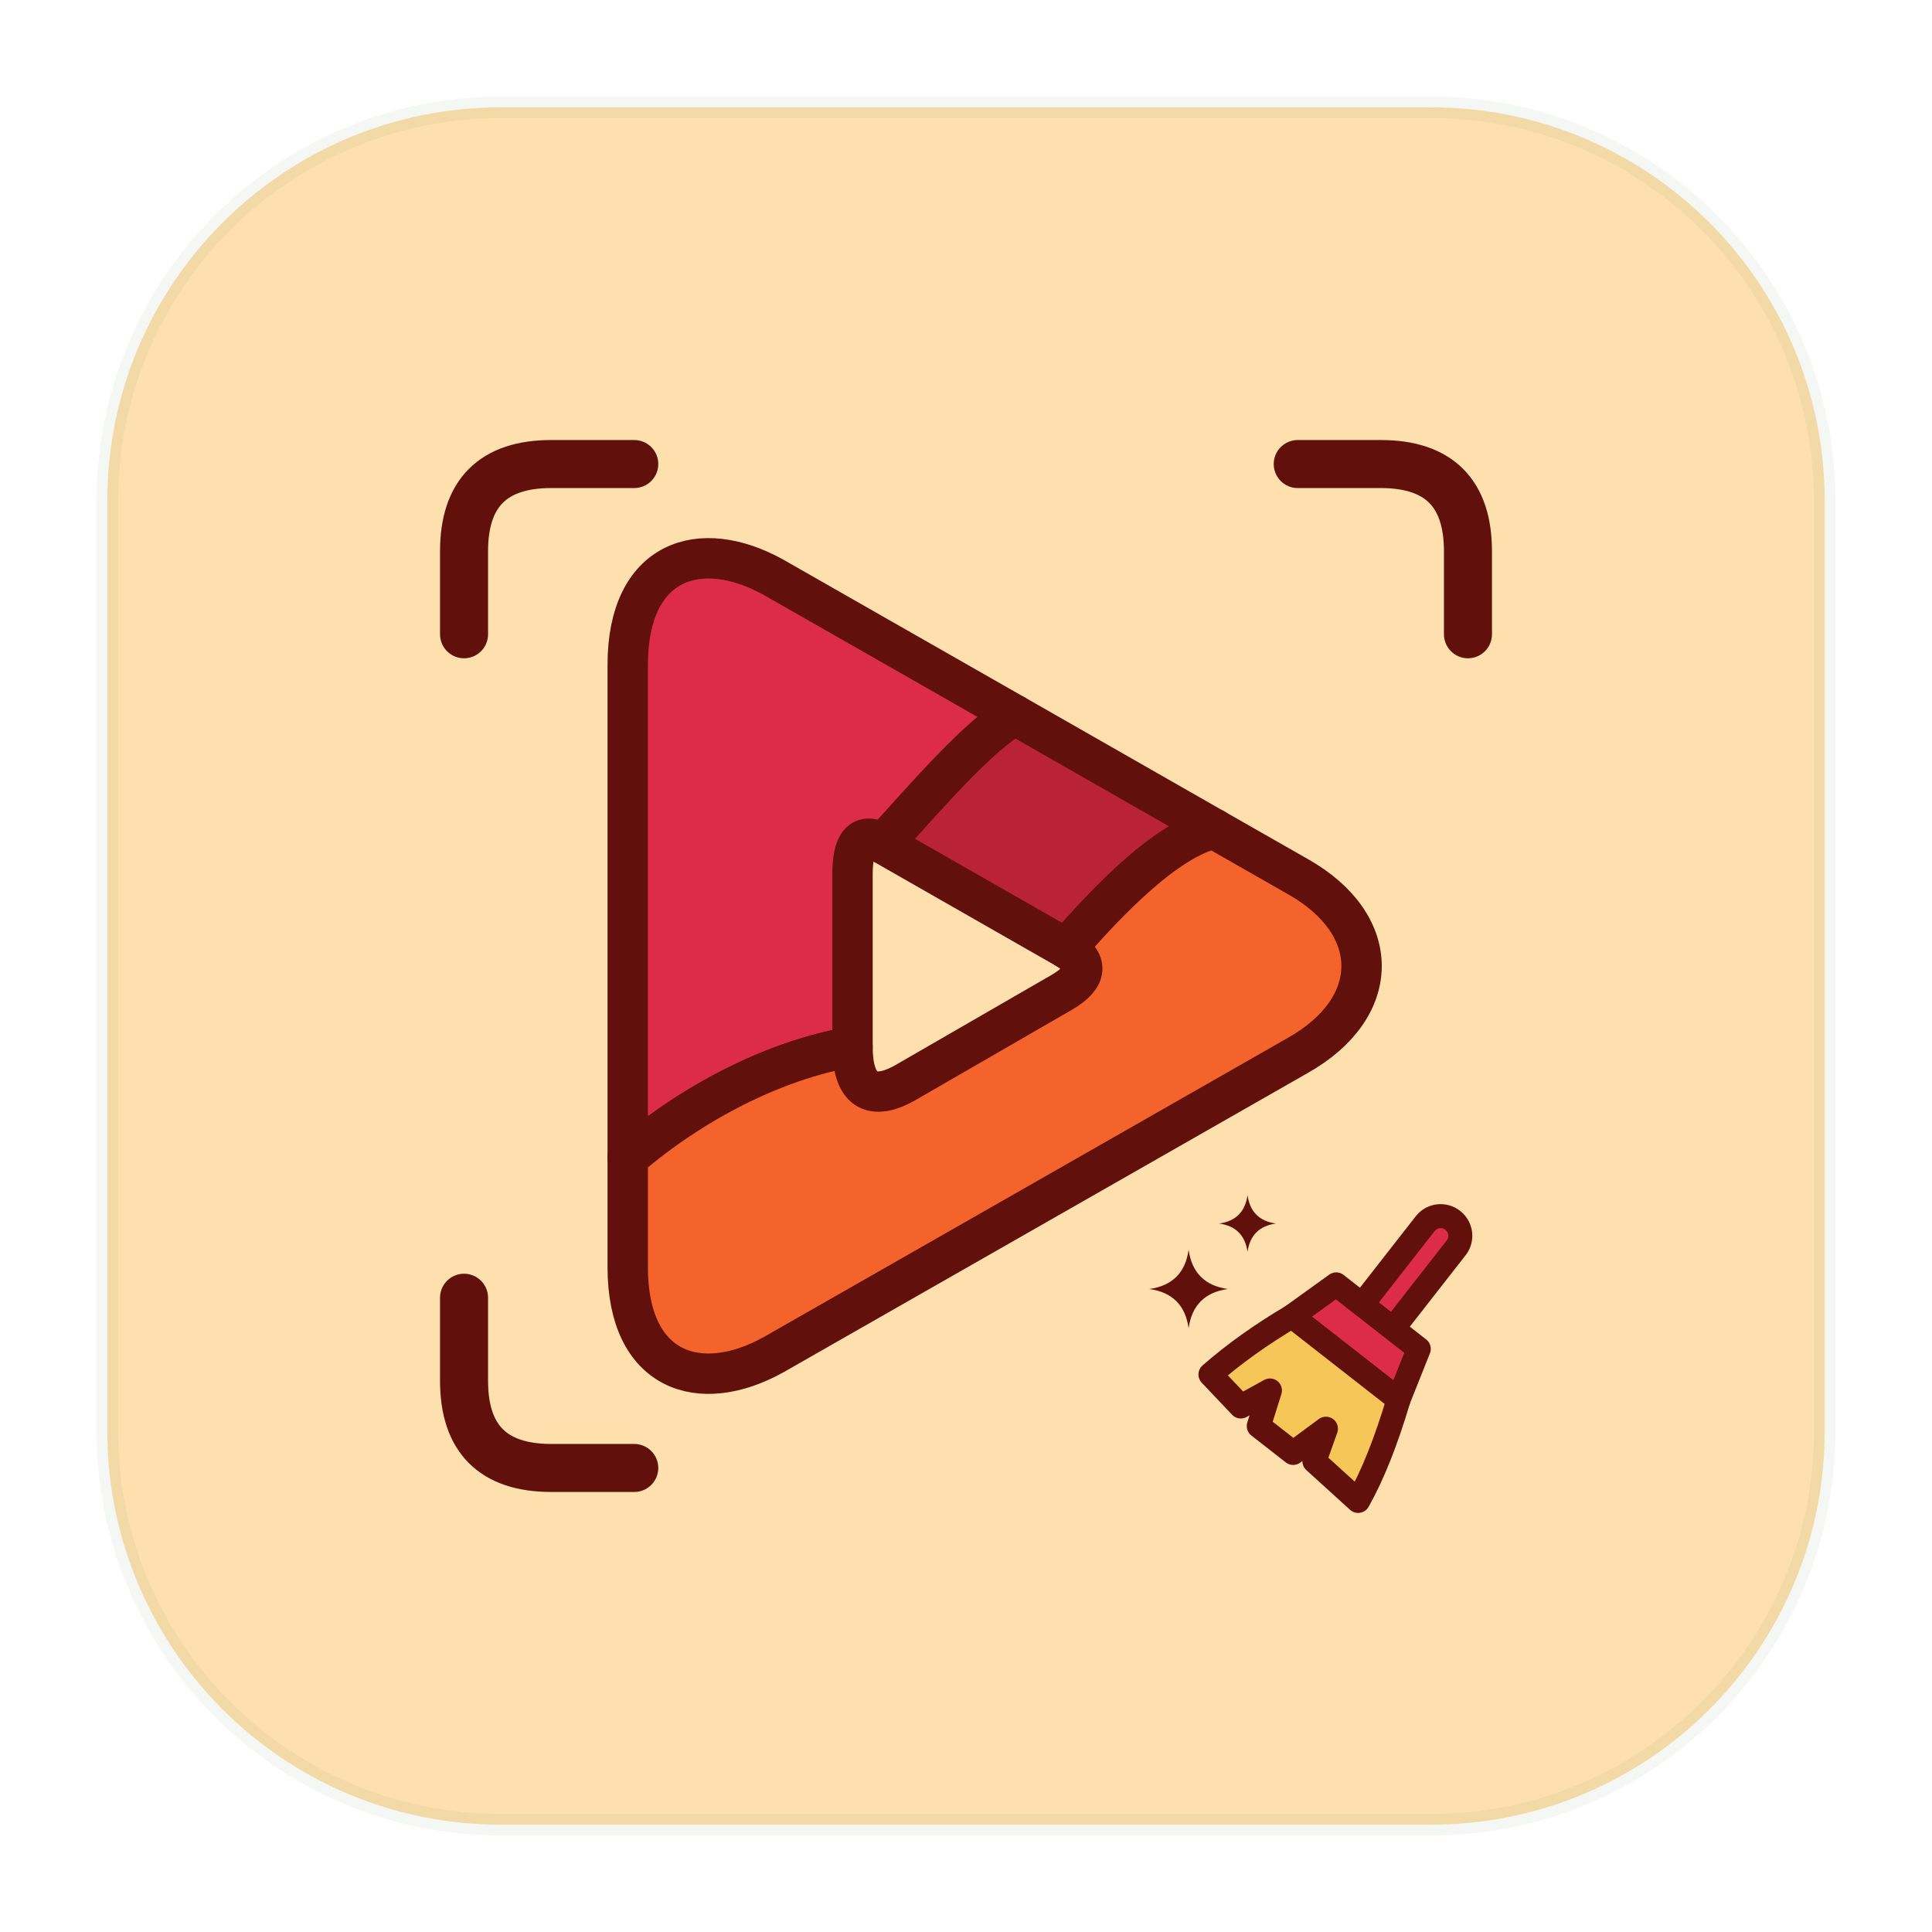
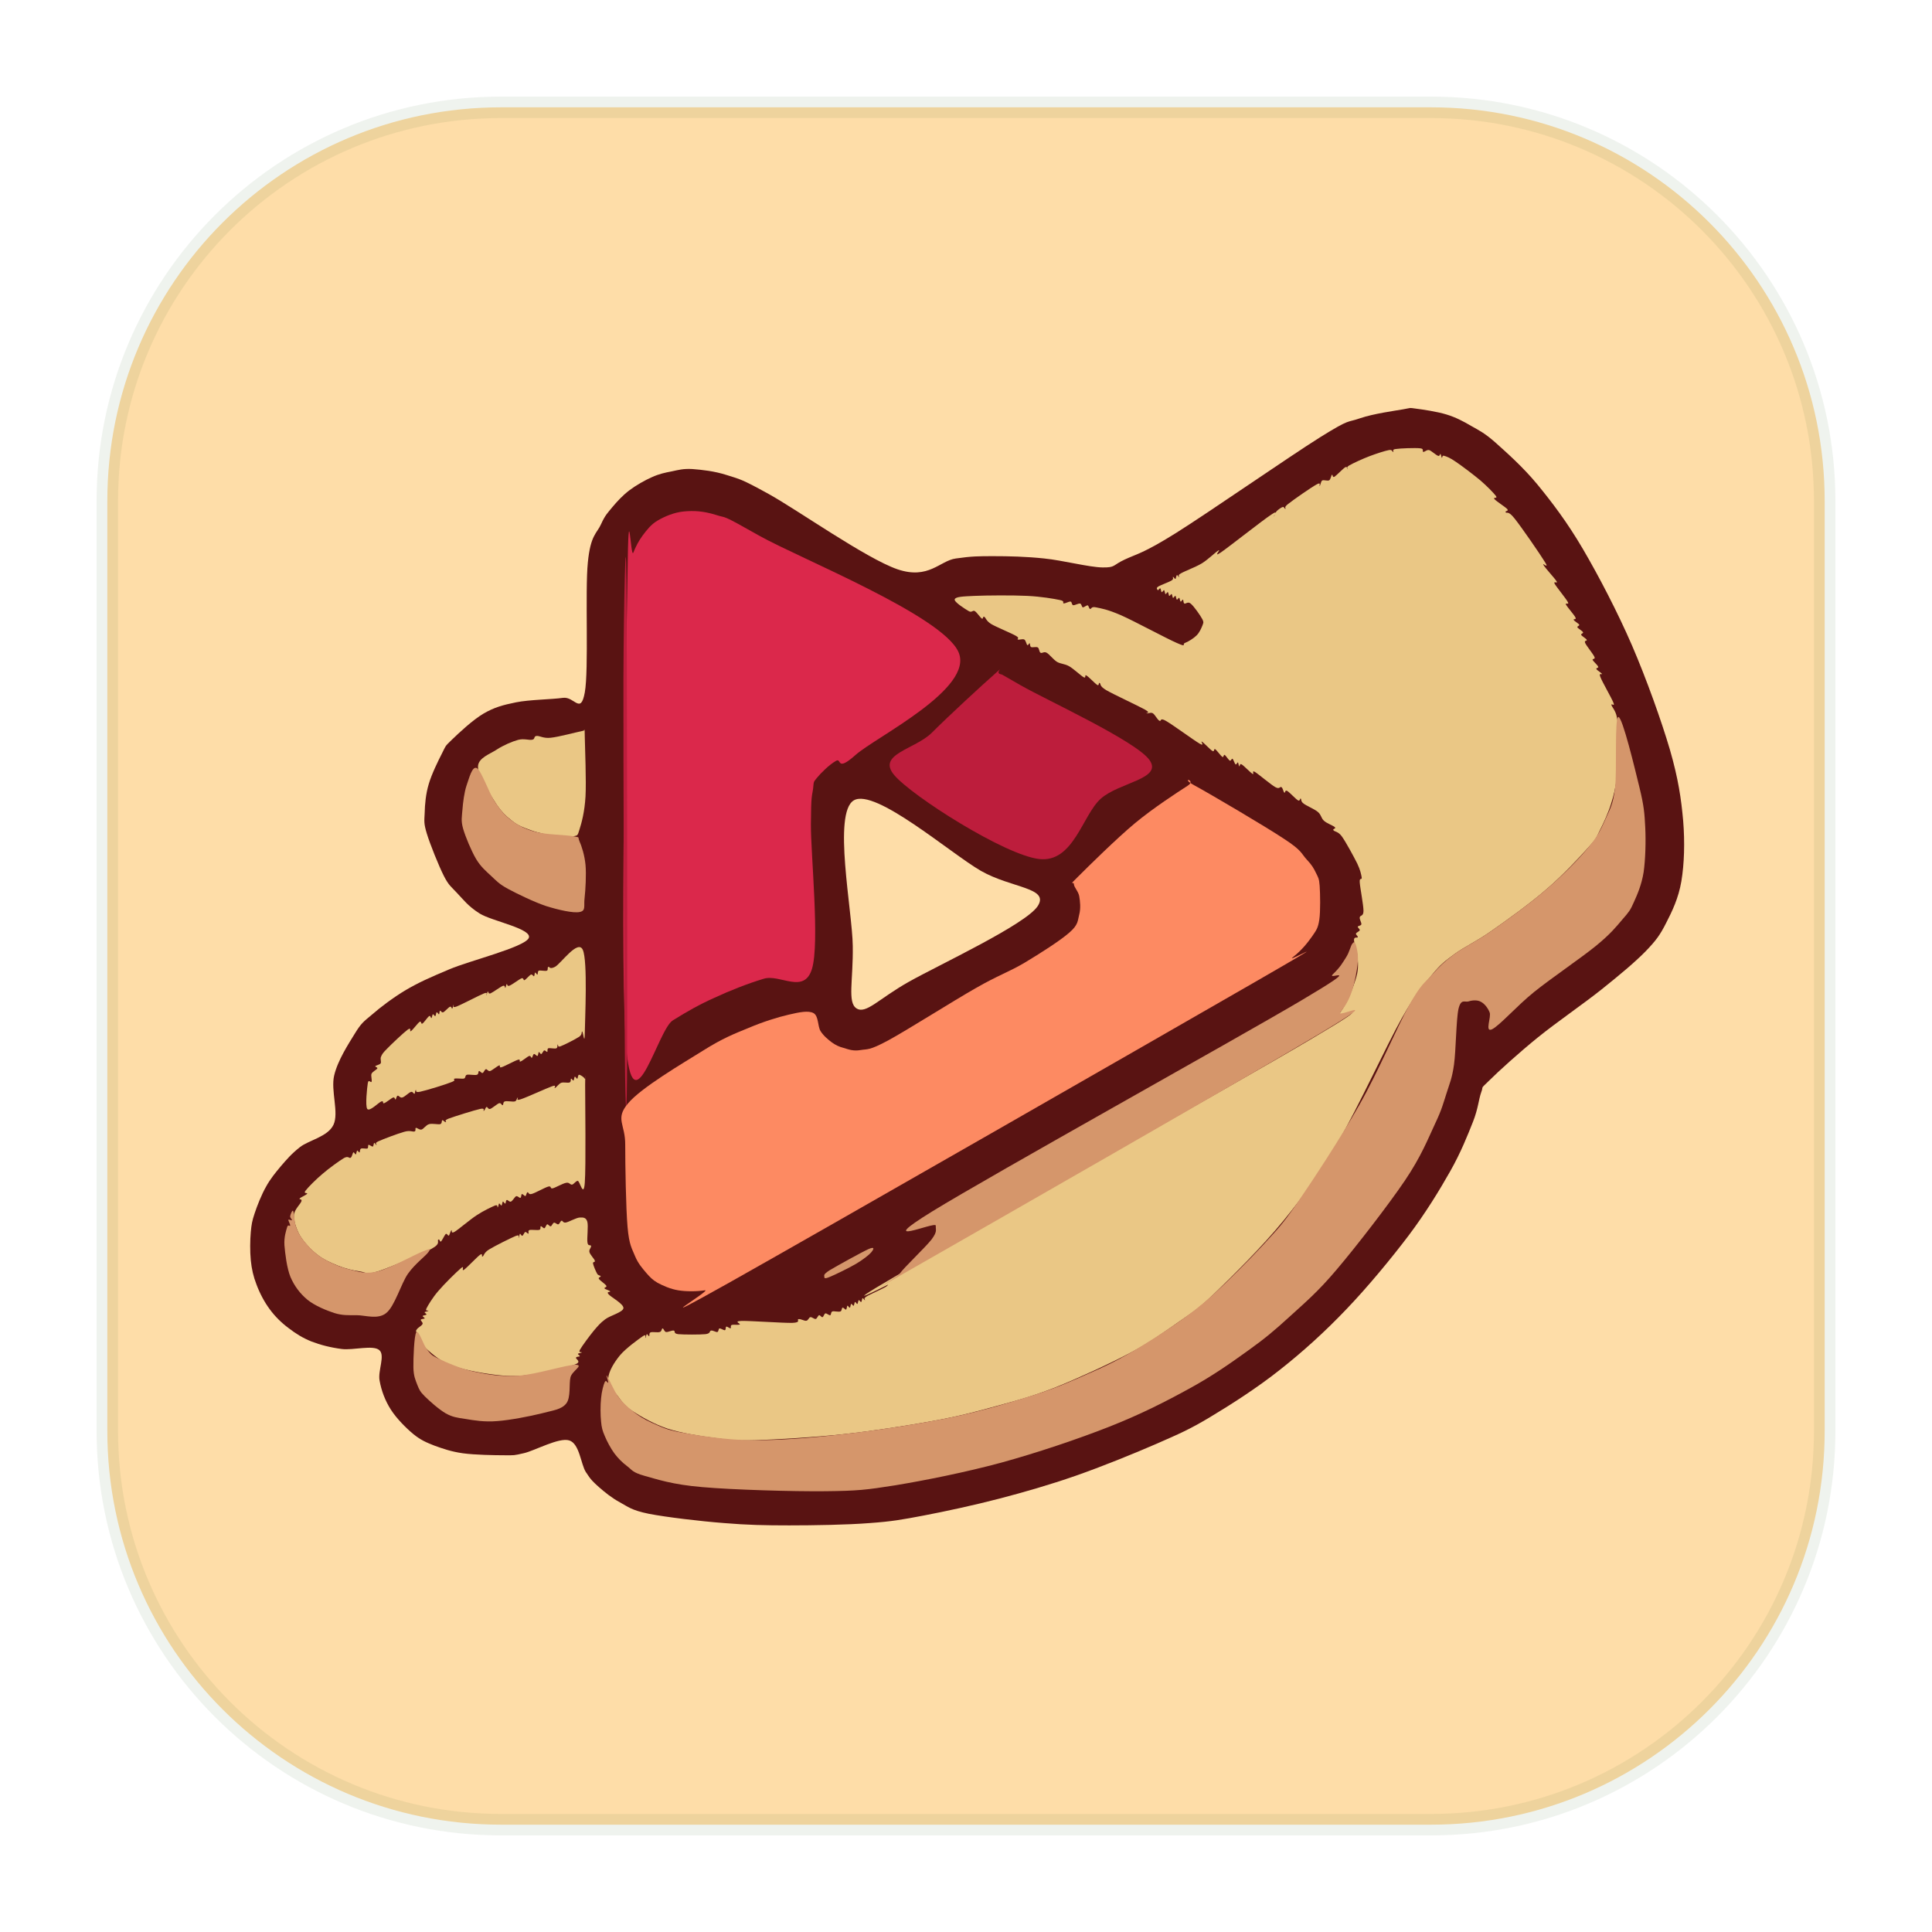
<svg xmlns="http://www.w3.org/2000/svg" viewBox="0 0 108 108" width="108" height="108" role="img" aria-label="Tubik app icon">
-   <path fill="#FEE0AE" stroke="#2661100C" stroke-width="1.2" d="M28,6 L80,6 A22,22 0 0,1 102,28 L102,80 A22,22 0 0,1 80,102 L28,102 A22,22 0 0,1 6,80 L6,28 A22,22 0 0,1 28,6 Z" />
-   <g transform="translate(54 54) scale(1.22) translate(-54 -54)">
-     <path d="M31,38.8 L31,35 Q31,31 35,31 L38.8,31" fill="none" stroke="#61100C" stroke-width="2.2" stroke-linecap="round" stroke-linejoin="round" />
-     <path d="M69.2,31 L73,31 Q77,31 77,35 L77,38.8" fill="none" stroke="#61100C" stroke-width="2.2" stroke-linecap="round" stroke-linejoin="round" />
-     <path d="M31,69.2 L31,73 Q31,77 35,77 L38.8,77" fill="none" stroke="#61100C" stroke-width="2.2" stroke-linecap="round" stroke-linejoin="round" />
-     <path fill="#B92237" stroke="#61100C" stroke-width="1.85" stroke-linecap="round" stroke-linejoin="round" d="M56.24,42.5 L65.36,47.71 C63.2,48.2 60.5,51 58.6,53.2 L50.2,48.4 C52.2,46.2 54.6,43.4 56.24,42.5 Z" />
-     <path fill="#DC2C4A" stroke="#61100C" stroke-width="1.85" stroke-linecap="round" stroke-linejoin="round" d="M38.5,62.8 L38.5,40.2 C38.5,35.4 41.8,34.3 45.2,36.2 L56.24,42.5 C54.6,43.4 52.2,46.2 50.2,48.4 C49.2,47.8 48.8,48.4 48.8,49.8 L48.8,57.7 C45.2,58.3 41.4,60.3 38.5,62.8 Z" />
-     <path fill="#F5632D" stroke="#61100C" stroke-width="1.85" stroke-linecap="round" stroke-linejoin="round" d="M38.5,62.8 C41.4,60.3 45.2,58.3 48.8,57.7 C48.8,59.6 49.6,60.3 51.3,59.3 L58.4,55.2 C59.6,54.5 59.6,53.8 58.6,53.2 C60.5,51 63.2,48.2 65.36,47.71 L69.2,49.9 C73.1,52.1 73.1,55.9 69.2,58.1 L45.2,71.8 C41.8,73.7 38.5,72.6 38.5,67.8 Z" />
-     <g transform="translate(71.5 71.8) rotate(38)">
-       <path fill="#DC2C4A" stroke="#61100C" stroke-width="1.1" stroke-linecap="round" stroke-linejoin="round" d="M0,-7.8 C0.5,-7.8 0.9,-7.4 0.9,-6.9 L0.9,-2.2 L-0.9,-2.2 L-0.9,-6.9 C-0.9,-7.4 -0.5,-7.8 0,-7.8 Z" />
-       <path fill="#DC2C4A" stroke="#61100C" stroke-width="1.1" stroke-linecap="round" stroke-linejoin="round" d="M-2.4,-2.2 L2.4,-2.2 L3.1,0.2 L-3.1,0.2 Z" />
-       <path fill="#F7C659" stroke="#61100C" stroke-width="1.1" stroke-linecap="round" stroke-linejoin="round" d="M-3.1,0.2 L3.1,0.2 Q4.2,3 4.5,5 L1.8,4.8 L1.3,3.3 L0.8,5.1 L-1.2,5.1 L-1.8,3.5 L-2.4,4.9 L-4.4,4.6 Q-4,2.5 -3.1,0.2 Z" />
-     </g>
-     <path fill="#61100C" d="M64.2,67 Q64.42,68.58 66,68.8 Q64.42,69.02 64.2,70.6 Q63.98,69.02 62.4,68.8 Q63.98,68.58 64.2,67 Z" />
-     <path fill="#61100C" d="M66.9,64.5 Q67.06,65.64 68.2,65.8 Q67.06,65.96 66.9,67.1 Q66.74,65.96 65.6,65.8 Q66.74,65.64 66.9,64.5 Z" />
-   </g>
+   <path fill="#FEDDA8" stroke="#26591312" stroke-width="1.2" d="M28,6 L80,6 A22,22 0 0,1 102,28 L102,80 A22,22 0 0,1 80,102 L28,102 A22,22 0 0,1 6,80 L6,28 A22,22 0 0,1 28,6 Z" />
+   <path fill="#591312" fill-rule="evenodd" d="M78.44,22.88C77.93,22.97 76.80,23.12 76.03,23.38C75.26,23.65 75.52,23.37 73.80,24.44C72.09,25.51 67.55,28.66 65.73,29.80C63.91,30.94 63.55,30.96 62.87,31.28C62.18,31.60 62.37,31.73 61.63,31.72C60.88,31.71 59.39,31.32 58.38,31.22C57.36,31.11 56.36,31.09 55.53,31.09C54.71,31.09 54.33,31.09 53.43,31.22C52.54,31.34 51.91,32.42 50.16,31.82C48.42,31.22 44.57,28.50 42.98,27.62C41.39,26.74 41.35,26.79 40.64,26.56C39.93,26.33 39.22,26.26 38.71,26.22C38.19,26.19 37.93,26.27 37.55,26.35C37.18,26.42 36.85,26.49 36.45,26.67C36.06,26.84 35.55,27.13 35.18,27.41C34.81,27.69 34.49,28.04 34.23,28.35C33.97,28.67 33.83,28.79 33.60,29.30C33.37,29.82 33.01,29.89 32.86,31.45C32.70,33.02 32.92,37.45 32.69,38.71C32.46,39.97 32.11,38.92 31.47,39.01C30.83,39.10 29.59,39.11 28.85,39.26C28.11,39.41 27.63,39.54 27.03,39.89C26.43,40.24 25.62,41.00 25.24,41.37C24.85,41.74 24.92,41.70 24.71,42.11C24.50,42.52 24.13,43.27 23.97,43.82C23.80,44.38 23.75,44.98 23.74,45.44C23.72,45.90 23.68,46.01 23.86,46.60C24.04,47.19 24.53,48.41 24.81,48.96C25.09,49.51 25.21,49.55 25.54,49.91C25.88,50.26 26.15,50.65 26.82,51.07C27.49,51.49 29.83,51.93 29.55,52.45C29.27,52.96 26.27,53.70 25.13,54.18C23.99,54.66 23.41,54.92 22.69,55.34C21.97,55.77 21.26,56.31 20.79,56.72C20.31,57.12 20.19,57.20 19.84,57.77C19.49,58.34 18.88,59.27 18.68,60.12C18.48,60.97 18.96,62.21 18.64,62.88C18.32,63.55 17.25,63.74 16.76,64.13C16.28,64.51 16.03,64.81 15.71,65.18C15.40,65.55 15.11,65.90 14.87,66.34C14.62,66.78 14.37,67.41 14.23,67.84C14.09,68.26 14.06,68.44 14.02,68.87C13.98,69.31 13.97,69.96 14.02,70.45C14.07,70.94 14.16,71.35 14.34,71.81C14.51,72.27 14.78,72.79 15.08,73.19C15.38,73.60 15.74,73.95 16.13,74.24C16.52,74.54 16.91,74.79 17.41,74.99C17.90,75.18 18.48,75.33 19.11,75.41C19.74,75.49 20.85,75.17 21.20,75.47C21.55,75.76 21.11,76.63 21.22,77.18C21.32,77.74 21.53,78.30 21.85,78.80C22.17,79.30 22.71,79.84 23.11,80.17C23.52,80.50 23.82,80.63 24.28,80.81C24.75,80.98 25.23,81.15 25.88,81.24C26.54,81.33 27.64,81.35 28.21,81.35C28.78,81.35 28.69,81.37 29.30,81.23C29.90,81.09 31.25,80.34 31.82,80.52C32.40,80.70 32.47,81.86 32.75,82.29C33.03,82.73 33.17,82.85 33.48,83.13C33.80,83.41 34.19,83.73 34.65,83.98C35.11,84.23 35.29,84.42 36.26,84.62C37.23,84.81 39.16,85.04 40.47,85.14C41.78,85.25 42.76,85.27 44.12,85.27C45.48,85.27 47.36,85.24 48.62,85.14C49.87,85.05 50.42,84.95 51.63,84.72C52.84,84.49 54.46,84.14 55.88,83.77C57.29,83.40 58.65,83.01 60.12,82.50C61.58,81.99 63.41,81.25 64.67,80.70C65.92,80.15 66.49,79.91 67.64,79.22C68.79,78.53 70.28,77.58 71.55,76.57C72.82,75.57 74.07,74.44 75.26,73.19C76.46,71.94 77.77,70.35 78.74,69.07C79.71,67.78 80.47,66.53 81.07,65.47C81.67,64.41 82.05,63.44 82.34,62.71C82.63,61.98 82.66,61.45 82.80,61.06C82.95,60.68 82.70,60.93 83.23,60.42C83.75,59.90 84.92,58.84 85.97,57.99C87.02,57.14 88.54,56.10 89.54,55.30C90.54,54.50 91.38,53.80 91.98,53.19C92.58,52.57 92.80,52.26 93.13,51.61C93.47,50.95 93.83,50.21 93.99,49.26C94.15,48.30 94.19,47.10 94.09,45.88C93.98,44.65 93.82,43.54 93.35,41.91C92.87,40.28 92.04,37.96 91.23,36.08C90.42,34.21 89.36,32.18 88.48,30.68C87.60,29.18 86.75,28.07 85.94,27.08C85.13,26.10 84.23,25.31 83.62,24.76C83.00,24.21 82.70,24.07 82.24,23.81C81.78,23.54 81.38,23.33 80.86,23.17C80.34,23.01 79.53,22.89 79.13,22.84C78.73,22.79 78.96,22.79 78.44,22.88Z M47.73,44.74C48.92,44.04 53.12,47.69 54.83,48.68C56.55,49.66 58.68,49.61 58.01,50.65C57.34,51.68 52.50,53.93 50.81,54.88C49.12,55.83 48.41,56.71 47.88,56.37C47.36,56.04 47.70,54.81 47.67,52.88C47.65,50.94 46.54,45.44 47.73,44.74Z" />
+   <path fill="#EAC785" d="M78.02,25.10C77.77,25.13 77.94,25.25 77.88,25.26C77.81,25.27 77.86,25.12 77.64,25.16C77.42,25.20 76.93,25.36 76.56,25.50C76.19,25.64 75.62,25.90 75.42,26.02C75.21,26.14 75.37,26.21 75.34,26.22C75.30,26.24 75.33,26.05 75.20,26.12C75.08,26.19 74.72,26.57 74.60,26.65C74.47,26.72 74.51,26.51 74.46,26.54C74.41,26.57 74.39,26.80 74.30,26.85C74.21,26.90 74.00,26.81 73.91,26.86C73.83,26.92 73.82,27.13 73.77,27.16C73.72,27.20 73.89,26.91 73.60,27.08C73.30,27.24 72.30,27.94 72.01,28.17C71.72,28.39 71.91,28.41 71.86,28.44C71.81,28.47 71.79,28.32 71.71,28.34C71.63,28.36 71.46,28.48 71.37,28.57C71.29,28.66 71.26,28.83 71.21,28.87C71.16,28.90 71.55,28.43 71.06,28.77C70.56,29.10 68.74,30.54 68.25,30.88C67.76,31.21 68.29,30.67 68.11,30.77C67.93,30.88 67.52,31.29 67.17,31.50C66.82,31.71 66.21,31.93 66.00,32.06C65.79,32.18 65.95,32.24 65.92,32.25C65.88,32.27 65.82,32.13 65.79,32.15C65.75,32.17 65.74,32.34 65.71,32.36C65.67,32.38 65.61,32.24 65.57,32.25C65.54,32.27 65.64,32.36 65.49,32.45C65.35,32.54 64.86,32.71 64.73,32.80C64.60,32.89 64.71,32.98 64.73,32.99C64.75,33.01 64.82,32.87 64.86,32.89C64.90,32.91 64.90,33.08 64.94,33.10C64.97,33.12 65.04,32.98 65.07,32.99C65.11,33.01 65.12,33.19 65.15,33.21C65.19,33.22 65.25,33.08 65.28,33.10C65.32,33.12 65.33,33.29 65.36,33.31C65.40,33.33 65.46,33.19 65.49,33.21C65.53,33.22 65.54,33.40 65.57,33.42C65.61,33.44 65.67,33.29 65.71,33.31C65.74,33.33 65.75,33.51 65.79,33.52C65.82,33.54 65.88,33.40 65.92,33.42C65.95,33.44 65.96,33.61 66.00,33.63C66.03,33.65 66.09,33.51 66.13,33.52C66.16,33.54 66.14,33.70 66.21,33.74C66.28,33.77 66.41,33.60 66.57,33.75C66.74,33.89 67.10,34.40 67.21,34.61C67.31,34.81 67.26,34.83 67.21,34.98C67.15,35.13 67.05,35.36 66.89,35.52C66.73,35.68 66.43,35.87 66.24,35.94C66.06,36.01 66.38,36.20 65.78,35.94C65.18,35.68 63.41,34.72 62.66,34.39C61.90,34.06 61.55,34.01 61.26,33.95C60.98,33.89 61.01,34.06 60.94,34.04C60.86,34.02 60.87,33.86 60.80,33.84C60.73,33.83 60.60,33.96 60.53,33.95C60.46,33.93 60.47,33.76 60.38,33.74C60.28,33.72 60.07,33.85 59.99,33.83C59.90,33.81 59.93,33.65 59.85,33.63C59.76,33.61 59.56,33.74 59.46,33.73C59.36,33.71 59.58,33.61 59.24,33.54C58.91,33.47 58.22,33.35 57.43,33.31C56.63,33.27 55.15,33.28 54.48,33.31C53.80,33.34 53.42,33.36 53.37,33.50C53.31,33.64 53.96,34.05 54.15,34.16C54.33,34.27 54.37,34.09 54.49,34.16C54.61,34.23 54.80,34.53 54.89,34.58C54.97,34.63 54.93,34.43 55.02,34.48C55.11,34.53 55.12,34.71 55.42,34.89C55.71,35.06 56.55,35.40 56.80,35.55C57.04,35.69 56.82,35.71 56.90,35.75C56.97,35.78 57.17,35.70 57.26,35.75C57.35,35.81 57.38,36.03 57.43,36.06C57.48,36.10 57.52,35.94 57.56,35.96C57.59,35.98 57.56,36.13 57.64,36.17C57.71,36.21 57.92,36.14 58.01,36.19C58.10,36.24 58.08,36.44 58.17,36.49C58.25,36.54 58.36,36.40 58.51,36.49C58.66,36.57 58.88,36.87 59.09,37.00C59.30,37.12 59.51,37.10 59.76,37.24C60.01,37.38 60.42,37.77 60.58,37.86C60.74,37.94 60.61,37.68 60.73,37.76C60.86,37.83 61.22,38.22 61.34,38.29C61.46,38.36 61.39,38.13 61.47,38.18C61.56,38.23 61.42,38.33 61.84,38.58C62.27,38.83 63.64,39.46 64.01,39.67C64.39,39.89 64.02,39.84 64.09,39.87C64.16,39.91 64.32,39.80 64.44,39.87C64.56,39.94 64.69,40.22 64.81,40.29C64.94,40.36 64.80,40.08 65.18,40.30C65.55,40.51 66.72,41.37 67.06,41.57C67.39,41.76 67.07,41.39 67.19,41.46C67.31,41.53 67.65,41.91 67.78,41.98C67.90,42.05 67.84,41.83 67.93,41.88C68.02,41.94 68.24,42.25 68.33,42.31C68.41,42.36 68.39,42.17 68.46,42.20C68.53,42.24 68.67,42.48 68.75,42.52C68.82,42.55 68.85,42.38 68.90,42.42C68.95,42.45 69.02,42.70 69.07,42.73C69.12,42.76 69.16,42.61 69.20,42.62C69.23,42.64 69.24,42.82 69.28,42.84C69.31,42.85 69.29,42.66 69.41,42.73C69.53,42.80 69.90,43.19 70.02,43.26C70.14,43.33 69.94,43.03 70.15,43.15C70.36,43.28 71.04,43.86 71.29,44.00C71.54,44.14 71.55,43.95 71.63,44.00C71.72,44.05 71.74,44.28 71.80,44.31C71.85,44.35 71.82,44.14 71.95,44.21C72.08,44.28 72.43,44.67 72.56,44.74C72.68,44.81 72.66,44.61 72.71,44.64C72.76,44.67 72.70,44.79 72.86,44.91C73.01,45.04 73.47,45.22 73.66,45.38C73.86,45.54 73.85,45.74 74.01,45.88C74.17,46.03 74.53,46.15 74.62,46.24C74.71,46.33 74.47,46.33 74.54,46.41C74.60,46.50 74.80,46.46 75.02,46.77C75.24,47.08 75.68,47.89 75.87,48.27C76.05,48.65 76.09,48.88 76.12,49.05C76.14,49.23 75.99,49.01 76.01,49.32C76.03,49.63 76.22,50.59 76.22,50.92C76.22,51.24 76.03,51.15 76.01,51.28C75.99,51.40 76.12,51.58 76.10,51.67C76.09,51.75 75.92,51.75 75.90,51.80C75.89,51.86 76.03,51.94 76.01,52.00C75.99,52.07 75.82,52.12 75.80,52.19C75.78,52.25 75.92,52.33 75.90,52.39C75.89,52.45 75.69,52.34 75.69,52.54C75.69,52.75 75.89,53.22 75.90,53.59C75.92,53.96 75.94,54.25 75.78,54.75C75.62,55.25 75.34,56.03 74.93,56.58C74.53,57.13 77.49,55.60 73.35,58.05C69.21,60.51 54.01,69.05 50.10,71.32C46.18,73.60 49.92,71.66 49.85,71.71C49.79,71.76 49.75,71.58 49.70,71.62C49.65,71.65 49.75,71.77 49.54,71.92C49.32,72.06 48.63,72.35 48.43,72.48C48.23,72.61 48.39,72.66 48.35,72.68C48.32,72.69 48.25,72.55 48.22,72.57C48.18,72.59 48.18,72.77 48.14,72.78C48.10,72.80 48.04,72.66 48.01,72.68C47.97,72.69 47.96,72.87 47.93,72.89C47.89,72.91 47.83,72.77 47.80,72.78C47.76,72.80 47.75,72.98 47.72,72.99C47.68,73.01 47.62,72.87 47.58,72.89C47.55,72.91 47.54,73.08 47.51,73.10C47.47,73.12 47.41,72.98 47.37,72.99C47.34,73.01 47.34,73.19 47.29,73.21C47.25,73.22 47.15,73.08 47.10,73.10C47.04,73.12 47.07,73.28 46.98,73.31C46.88,73.35 46.62,73.28 46.53,73.31C46.43,73.35 46.47,73.51 46.41,73.52C46.34,73.54 46.21,73.40 46.14,73.42C46.07,73.44 46.04,73.61 45.98,73.63C45.92,73.65 45.85,73.51 45.79,73.52C45.72,73.54 45.68,73.71 45.60,73.73C45.52,73.75 45.38,73.61 45.30,73.63C45.21,73.65 45.18,73.82 45.07,73.83C44.96,73.85 44.77,73.72 44.64,73.74C44.51,73.76 44.82,73.93 44.29,73.95C43.76,73.96 41.94,73.83 41.45,73.84C40.96,73.86 41.44,74.00 41.35,74.04C41.26,74.08 40.98,74.03 40.90,74.07C40.81,74.10 40.89,74.24 40.84,74.25C40.79,74.27 40.65,74.14 40.60,74.16C40.55,74.18 40.59,74.34 40.52,74.36C40.46,74.37 40.29,74.25 40.22,74.26C40.15,74.28 40.18,74.44 40.10,74.46C40.02,74.48 39.86,74.36 39.75,74.38C39.64,74.40 39.75,74.54 39.44,74.58C39.14,74.61 38.21,74.61 37.91,74.58C37.61,74.54 37.78,74.40 37.66,74.38C37.55,74.36 37.34,74.48 37.23,74.46C37.13,74.44 37.10,74.26 37.04,74.26C36.98,74.26 37.00,74.43 36.88,74.46C36.77,74.50 36.47,74.44 36.37,74.48C36.27,74.51 36.32,74.67 36.29,74.69C36.25,74.71 36.19,74.56 36.16,74.58C36.12,74.60 36.11,74.78 36.08,74.79C36.04,74.81 36.18,74.53 35.94,74.69C35.71,74.85 34.98,75.37 34.65,75.77C34.33,76.16 34.02,76.67 34.00,77.06C33.98,77.44 34.32,77.75 34.55,78.06C34.78,78.37 34.92,78.60 35.39,78.90C35.85,79.20 36.58,79.62 37.34,79.87C38.10,80.11 39.13,80.28 39.94,80.38C40.75,80.49 40.99,80.54 42.19,80.51C43.39,80.47 45.49,80.35 47.15,80.17C48.82,79.99 50.73,79.69 52.16,79.43C53.60,79.17 54.62,78.90 55.77,78.58C56.92,78.27 57.82,78.02 59.06,77.53C60.30,77.03 62.06,76.22 63.19,75.62C64.32,75.02 65.06,74.47 65.84,73.93C66.61,73.38 66.86,73.29 67.85,72.34C68.84,71.39 70.60,69.65 71.76,68.22C72.92,66.79 73.73,65.66 74.83,63.78C75.93,61.89 77.49,58.47 78.36,56.92C79.23,55.38 79.56,55.09 80.05,54.49C80.54,53.89 80.76,53.74 81.31,53.33C81.87,52.92 82.54,52.63 83.40,52.02C84.26,51.42 85.58,50.47 86.47,49.69C87.37,48.92 88.30,47.92 88.79,47.37C89.29,46.83 89.22,46.83 89.43,46.42C89.64,46.01 89.91,45.42 90.06,44.93C90.22,44.43 90.31,44.02 90.38,43.45C90.46,42.88 90.51,42.06 90.51,41.50C90.51,40.94 90.45,40.42 90.38,40.07C90.31,39.72 90.12,39.54 90.08,39.41C90.05,39.28 90.30,39.54 90.19,39.28C90.09,39.02 89.56,38.11 89.46,37.84C89.35,37.57 89.59,37.74 89.55,37.67C89.51,37.60 89.27,37.47 89.24,37.40C89.20,37.33 89.38,37.35 89.34,37.27C89.31,37.18 89.07,36.98 89.03,36.89C89.00,36.80 89.20,36.88 89.13,36.72C89.06,36.56 88.68,36.10 88.61,35.94C88.54,35.78 88.74,35.84 88.70,35.77C88.67,35.69 88.43,35.57 88.39,35.49C88.36,35.42 88.53,35.41 88.49,35.34C88.46,35.27 88.22,35.14 88.18,35.07C88.14,35.00 88.31,34.99 88.28,34.92C88.24,34.85 88.00,34.72 87.97,34.65C87.93,34.58 88.14,34.66 88.07,34.52C88.00,34.37 87.62,33.95 87.54,33.80C87.47,33.66 87.75,33.84 87.64,33.65C87.54,33.46 87.02,32.83 86.91,32.64C86.80,32.44 87.12,32.66 87.01,32.49C86.90,32.31 86.38,31.76 86.28,31.58C86.17,31.40 86.64,31.86 86.37,31.43C86.11,31.00 85.04,29.45 84.67,28.99C84.30,28.52 84.24,28.72 84.17,28.64C84.10,28.55 84.36,28.59 84.26,28.46C84.15,28.34 83.64,28.02 83.54,27.90C83.43,27.77 83.75,27.90 83.62,27.72C83.49,27.55 83.13,27.18 82.76,26.86C82.39,26.55 81.73,26.05 81.39,25.82C81.06,25.59 80.87,25.52 80.73,25.48C80.60,25.44 80.64,25.60 80.60,25.59C80.57,25.57 80.56,25.39 80.52,25.38C80.49,25.36 80.49,25.52 80.39,25.48C80.28,25.45 80.02,25.20 79.89,25.16C79.75,25.13 79.65,25.27 79.56,25.26C79.48,25.24 79.64,25.08 79.38,25.06C79.13,25.03 78.27,25.06 78.02,25.10Z" />
+   <path fill="#EAC785" d="M32.52,40.87C32.21,40.93 31.21,41.20 30.79,41.24C30.37,41.29 30.17,41.12 29.99,41.14C29.82,41.16 29.93,41.32 29.75,41.35C29.58,41.39 29.29,41.27 28.96,41.36C28.63,41.45 28.14,41.66 27.77,41.90C27.40,42.15 26.73,42.36 26.72,42.85C26.70,43.34 27.35,44.33 27.67,44.83C27.99,45.34 28.28,45.62 28.62,45.88C28.95,46.15 29.28,46.27 29.68,46.41C30.09,46.56 30.65,46.68 31.04,46.73C31.44,46.79 31.83,46.81 32.06,46.75C32.28,46.69 32.28,46.75 32.39,46.38C32.51,46.01 32.68,45.39 32.73,44.53C32.78,43.66 32.70,41.81 32.69,41.20C32.68,40.58 32.68,40.88 32.65,40.83C32.62,40.77 32.83,40.80 32.52,40.87Z" />
+   <path fill="#EAC785" d="M32.58,53.10C32.31,52.48 31.34,53.89 31.02,54.05C30.70,54.21 30.73,54.02 30.65,54.05C30.58,54.09 30.66,54.23 30.57,54.26C30.49,54.30 30.21,54.23 30.12,54.26C30.04,54.30 30.08,54.46 30.04,54.48C30.01,54.49 29.94,54.35 29.91,54.37C29.88,54.39 29.89,54.55 29.85,54.57C29.81,54.59 29.77,54.45 29.68,54.48C29.59,54.52 29.41,54.75 29.32,54.79C29.24,54.82 29.29,54.64 29.15,54.69C29.01,54.75 28.62,55.05 28.48,55.10C28.34,55.16 28.36,54.99 28.33,55.01C28.29,55.02 28.28,55.20 28.25,55.22C28.21,55.23 28.25,55.06 28.11,55.11C27.98,55.16 27.56,55.47 27.42,55.53C27.28,55.58 27.31,55.41 27.27,55.43C27.23,55.45 27.22,55.62 27.19,55.64C27.15,55.66 27.33,55.43 27.06,55.53C26.78,55.64 25.80,56.16 25.51,56.27C25.23,56.37 25.40,56.15 25.36,56.17C25.32,56.19 25.32,56.36 25.28,56.38C25.25,56.40 25.24,56.24 25.15,56.28C25.07,56.31 24.87,56.55 24.77,56.59C24.68,56.62 24.64,56.48 24.60,56.50C24.56,56.52 24.57,56.68 24.54,56.70C24.51,56.71 24.45,56.57 24.41,56.59C24.37,56.61 24.37,56.79 24.33,56.80C24.30,56.82 24.23,56.68 24.20,56.70C24.16,56.72 24.15,56.89 24.12,56.91C24.08,56.93 24.07,56.75 23.99,56.80C23.90,56.86 23.70,57.17 23.61,57.22C23.52,57.27 23.56,57.05 23.46,57.12C23.35,57.19 23.08,57.57 22.97,57.64C22.87,57.72 23.03,57.39 22.80,57.55C22.58,57.71 21.89,58.36 21.64,58.62C21.39,58.87 21.36,58.93 21.30,59.07C21.24,59.20 21.33,59.35 21.28,59.44C21.23,59.52 21.02,59.55 20.98,59.60C20.95,59.64 21.13,59.66 21.09,59.73C21.05,59.80 20.83,59.90 20.77,60.02C20.72,60.14 20.81,60.38 20.77,60.47C20.74,60.56 20.60,60.29 20.56,60.55C20.52,60.80 20.41,61.82 20.53,61.99C20.66,62.16 21.16,61.63 21.32,61.57C21.48,61.52 21.36,61.71 21.47,61.67C21.58,61.64 21.87,61.39 21.98,61.35C22.08,61.32 22.07,61.48 22.11,61.46C22.15,61.44 22.16,61.27 22.23,61.25C22.29,61.23 22.37,61.39 22.49,61.35C22.62,61.32 22.86,61.07 22.97,61.04C23.08,61.00 23.12,61.16 23.17,61.14C23.21,61.13 23.19,60.95 23.25,60.93C23.30,60.91 23.15,61.10 23.48,61.03C23.82,60.96 24.92,60.62 25.24,60.49C25.56,60.37 25.29,60.33 25.40,60.30C25.52,60.26 25.82,60.32 25.94,60.29C26.05,60.25 25.98,60.12 26.10,60.08C26.22,60.05 26.55,60.12 26.66,60.08C26.77,60.05 26.72,59.89 26.78,59.87C26.83,59.86 26.91,60.00 26.98,59.98C27.04,59.96 27.09,59.79 27.16,59.77C27.23,59.75 27.28,59.90 27.40,59.87C27.52,59.83 27.80,59.59 27.90,59.56C28.01,59.52 27.86,59.71 28.03,59.66C28.21,59.61 28.78,59.29 28.96,59.24C29.14,59.19 28.99,59.38 29.09,59.34C29.20,59.31 29.47,59.07 29.58,59.03C29.68,59.00 29.68,59.15 29.73,59.13C29.77,59.11 29.79,58.94 29.85,58.92C29.90,58.90 30.00,59.04 30.04,59.03C30.09,59.01 30.09,58.83 30.12,58.81C30.16,58.80 30.21,58.94 30.26,58.92C30.31,58.90 30.37,58.74 30.42,58.72C30.48,58.70 30.56,58.82 30.59,58.80C30.63,58.78 30.57,58.64 30.65,58.60C30.74,58.57 31.01,58.64 31.10,58.60C31.19,58.57 31.14,58.41 31.18,58.39C31.22,58.37 31.14,58.56 31.33,58.49C31.53,58.42 32.17,58.09 32.37,57.96C32.57,57.82 32.49,57.69 32.54,57.66C32.59,57.62 32.68,58.52 32.69,57.76C32.70,57.00 32.86,53.72 32.58,53.10Z" />
+   <path fill="#EAC785" d="M32.37,60.08C32.30,60.08 32.31,60.28 32.27,60.30C32.23,60.31 32.17,60.17 32.13,60.19C32.10,60.21 32.09,60.38 32.06,60.40C32.02,60.42 31.96,60.28 31.92,60.30C31.89,60.31 31.94,60.47 31.84,60.51C31.75,60.55 31.51,60.48 31.37,60.53C31.24,60.58 31.10,60.79 31.02,60.82C30.93,60.85 31.18,60.61 30.87,60.72C30.55,60.83 29.43,61.35 29.11,61.45C28.79,61.56 29.00,61.34 28.94,61.36C28.88,61.38 28.90,61.53 28.78,61.57C28.65,61.60 28.33,61.53 28.22,61.57C28.11,61.60 28.15,61.76 28.10,61.78C28.05,61.80 28.02,61.64 27.90,61.67C27.79,61.71 27.52,61.95 27.40,61.99C27.28,62.02 27.26,61.87 27.20,61.88C27.14,61.90 27.10,62.08 27.04,62.10C26.98,62.11 27.17,61.92 26.84,61.99C26.52,62.06 25.40,62.41 25.08,62.53C24.76,62.66 24.99,62.71 24.93,62.73C24.87,62.75 24.78,62.61 24.73,62.62C24.67,62.64 24.73,62.80 24.61,62.84C24.49,62.87 24.16,62.79 23.99,62.84C23.81,62.89 23.69,63.10 23.57,63.14C23.45,63.18 23.31,63.03 23.25,63.05C23.18,63.07 23.28,63.21 23.17,63.25C23.06,63.28 22.93,63.17 22.59,63.27C22.26,63.36 21.41,63.68 21.15,63.80C20.89,63.92 21.09,63.98 21.05,64.00C21.01,64.02 20.95,63.88 20.92,63.89C20.88,63.91 20.89,64.07 20.84,64.09C20.79,64.11 20.65,63.98 20.60,64.00C20.55,64.02 20.61,64.16 20.54,64.20C20.47,64.23 20.25,64.17 20.18,64.21C20.10,64.25 20.13,64.41 20.10,64.42C20.06,64.44 20.00,64.30 19.97,64.32C19.93,64.34 19.92,64.51 19.89,64.53C19.85,64.55 19.80,64.39 19.75,64.42C19.71,64.46 19.68,64.67 19.60,64.72C19.51,64.77 19.48,64.59 19.22,64.74C18.97,64.89 18.40,65.30 18.04,65.61C17.68,65.91 17.22,66.37 17.08,66.56C16.93,66.75 17.22,66.66 17.17,66.73C17.11,66.81 16.80,66.93 16.75,67.00C16.70,67.07 16.90,67.00 16.85,67.15C16.80,67.31 16.45,67.61 16.43,67.93C16.42,68.25 16.56,68.70 16.77,69.07C16.99,69.43 17.36,69.84 17.72,70.12C18.07,70.40 18.49,70.59 18.89,70.75C19.29,70.91 19.73,71.02 20.10,71.07C20.48,71.12 20.45,71.28 21.12,71.07C21.79,70.86 23.56,70.10 24.12,69.81C24.68,69.51 24.41,69.37 24.50,69.30C24.58,69.23 24.58,69.45 24.65,69.40C24.72,69.34 24.85,69.04 24.92,68.98C24.99,68.93 25.04,69.10 25.09,69.07C25.14,69.03 25.18,68.80 25.24,68.77C25.29,68.73 25.17,69.00 25.41,68.86C25.64,68.72 26.28,68.17 26.65,67.93C27.03,67.68 27.48,67.47 27.67,67.39C27.87,67.32 27.78,67.51 27.82,67.49C27.86,67.47 27.87,67.30 27.90,67.28C27.94,67.26 28.00,67.40 28.03,67.39C28.07,67.37 28.08,67.19 28.11,67.17C28.15,67.16 28.21,67.30 28.25,67.28C28.28,67.26 28.27,67.10 28.33,67.08C28.38,67.06 28.48,67.21 28.56,67.17C28.65,67.14 28.77,66.91 28.85,66.87C28.94,66.84 29.04,66.98 29.09,66.96C29.15,66.94 29.13,66.77 29.17,66.75C29.22,66.73 29.32,66.87 29.37,66.86C29.42,66.84 29.43,66.66 29.49,66.65C29.55,66.63 29.53,66.80 29.73,66.74C29.92,66.69 30.46,66.38 30.65,66.33C30.85,66.28 30.73,66.46 30.89,66.43C31.06,66.39 31.46,66.15 31.65,66.12C31.83,66.08 31.87,66.24 31.98,66.22C32.08,66.20 32.17,66.03 32.29,66.01C32.41,65.99 32.62,67.01 32.69,66.12C32.76,65.22 32.71,61.63 32.71,60.66C32.71,59.69 32.75,60.39 32.69,60.30C32.63,60.20 32.44,60.08 32.37,60.08Z" />
+   <path fill="#EAC785" d="M32.41,68.06C32.21,68.07 31.80,68.31 31.63,68.34C31.46,68.37 31.46,68.22 31.39,68.24C31.32,68.26 31.28,68.43 31.21,68.44C31.14,68.46 31.04,68.33 30.97,68.35C30.90,68.36 30.85,68.53 30.79,68.55C30.72,68.57 30.65,68.43 30.59,68.44C30.53,68.46 30.49,68.64 30.43,68.66C30.37,68.67 30.28,68.53 30.23,68.55C30.18,68.57 30.26,68.71 30.15,68.75C30.04,68.78 29.70,68.73 29.60,68.76C29.49,68.80 29.57,68.94 29.54,68.96C29.50,68.98 29.42,68.85 29.36,68.87C29.31,68.89 29.25,69.06 29.20,69.08C29.15,69.10 29.10,68.96 29.07,68.97C29.03,68.99 29.03,69.17 28.99,69.19C28.95,69.20 29.11,68.98 28.83,69.09C28.56,69.20 27.66,69.65 27.35,69.84C27.04,70.03 27.06,70.19 26.98,70.24C26.89,70.29 27.02,70.02 26.84,70.14C26.67,70.26 26.12,70.85 25.94,70.98C25.76,71.10 26.01,70.69 25.77,70.89C25.53,71.09 24.82,71.79 24.50,72.17C24.18,72.54 23.93,72.96 23.84,73.14C23.75,73.32 23.96,73.24 23.95,73.27C23.93,73.31 23.75,73.32 23.74,73.35C23.72,73.39 23.86,73.45 23.84,73.48C23.82,73.52 23.65,73.53 23.63,73.56C23.61,73.60 23.75,73.66 23.74,73.70C23.72,73.73 23.54,73.72 23.52,73.78C23.51,73.83 23.66,73.93 23.62,74.01C23.59,74.10 23.36,74.22 23.31,74.30C23.26,74.39 23.22,74.36 23.31,74.54C23.40,74.73 23.52,75.11 23.86,75.42C24.20,75.72 24.64,76.12 25.34,76.36C26.04,76.61 27.25,76.82 28.05,76.89C28.85,76.96 29.44,76.89 30.13,76.78C30.82,76.68 31.84,76.40 32.18,76.26C32.53,76.11 32.16,75.97 32.20,75.89C32.24,75.82 32.40,75.85 32.41,75.81C32.43,75.78 32.29,75.72 32.31,75.68C32.32,75.64 32.50,75.64 32.52,75.60C32.54,75.56 32.31,75.65 32.42,75.45C32.53,75.25 32.96,74.67 33.19,74.39C33.43,74.11 33.55,73.96 33.83,73.75C34.10,73.54 34.82,73.36 34.85,73.13C34.88,72.89 34.13,72.50 34.01,72.34C33.88,72.18 34.14,72.24 34.11,72.19C34.07,72.13 33.83,72.08 33.79,72.02C33.76,71.97 33.95,71.96 33.89,71.87C33.84,71.78 33.53,71.58 33.48,71.49C33.42,71.41 33.59,71.39 33.58,71.34C33.56,71.29 33.45,71.32 33.38,71.20C33.31,71.08 33.17,70.75 33.15,70.63C33.13,70.51 33.29,70.58 33.25,70.47C33.22,70.37 32.98,70.13 32.95,69.99C32.91,69.85 33.06,69.74 33.04,69.65C33.02,69.56 32.87,69.69 32.84,69.46C32.80,69.24 32.90,68.53 32.83,68.29C32.76,68.06 32.61,68.05 32.41,68.06Z" />
+   <path fill="#D5966B" d="M90.47,40.08C90.24,40.09 90.40,43.12 90.28,44.07C90.16,45.02 89.99,45.23 89.75,45.78C89.50,46.33 89.34,46.72 88.79,47.37C88.25,48.03 87.37,48.92 86.47,49.69C85.58,50.47 84.26,51.42 83.40,52.02C82.54,52.63 81.87,52.92 81.31,53.33C80.76,53.74 80.47,54.01 80.05,54.49C79.63,54.96 79.46,54.97 78.78,56.18C78.10,57.40 77.04,59.92 75.99,61.76C74.94,63.61 73.40,65.96 72.50,67.27C71.60,68.57 71.38,68.74 70.61,69.59C69.83,70.43 68.64,71.62 67.85,72.34C67.05,73.06 66.61,73.38 65.84,73.93C65.06,74.47 64.02,75.14 63.19,75.62C62.36,76.10 61.74,76.40 60.86,76.78C59.98,77.17 59.17,77.54 57.90,77.95C56.62,78.35 55.02,78.85 53.23,79.22C51.44,79.59 49.03,79.96 47.15,80.17C45.28,80.39 43.51,80.52 42.00,80.51C40.49,80.49 39.03,80.24 38.10,80.08C37.18,79.92 36.91,79.73 36.45,79.54C36.00,79.34 35.71,79.15 35.39,78.90C35.07,78.65 34.79,78.39 34.55,78.06C34.31,77.73 34.03,77.04 33.93,76.91C33.84,76.78 34.02,77.24 34.00,77.29C33.98,77.35 33.88,77.10 33.81,77.25C33.74,77.39 33.63,77.80 33.60,78.17C33.56,78.54 33.56,79.11 33.60,79.46C33.63,79.81 33.68,79.98 33.81,80.28C33.93,80.57 34.13,80.95 34.34,81.24C34.55,81.52 34.79,81.76 35.07,81.97C35.35,82.18 35.33,82.30 36.03,82.50C36.73,82.69 37.57,82.99 39.26,83.13C40.94,83.28 44.35,83.38 46.14,83.36C47.94,83.34 48.40,83.29 50.04,83.03C51.68,82.76 53.99,82.30 55.98,81.76C57.98,81.21 60.27,80.44 62.02,79.75C63.77,79.06 65.18,78.34 66.47,77.63C67.76,76.93 68.82,76.18 69.75,75.51C70.69,74.84 71.25,74.37 72.08,73.61C72.91,72.85 73.65,72.24 74.72,70.97C75.80,69.70 77.61,67.36 78.53,66.00C79.45,64.64 79.84,63.63 80.22,62.82C80.61,62.00 80.68,61.67 80.86,61.12C81.03,60.57 81.17,60.30 81.28,59.51C81.39,58.72 81.40,56.99 81.53,56.40C81.67,55.81 81.88,56.04 82.09,55.98C82.30,55.91 82.59,55.89 82.78,56.00C82.98,56.10 83.17,56.34 83.27,56.59C83.38,56.85 82.98,57.73 83.40,57.54C83.81,57.35 84.79,56.23 85.76,55.45C86.73,54.67 88.40,53.54 89.22,52.87C90.05,52.19 90.35,51.80 90.70,51.39C91.05,50.99 91.14,50.88 91.33,50.44C91.53,50.00 91.77,49.45 91.88,48.75C91.98,48.05 92.01,47.03 91.97,46.25C91.93,45.46 91.90,45.06 91.65,44.03C91.40,43.01 90.70,40.08 90.47,40.08Z" />
+   <path fill="#D5966B" d="M26.66,42.94C26.39,42.79 26.22,43.53 26.08,43.91C25.95,44.30 25.88,44.87 25.85,45.27C25.82,45.67 25.76,45.87 25.89,46.33C26.02,46.78 26.35,47.57 26.61,48.01C26.87,48.45 27.16,48.69 27.46,48.97C27.76,49.25 27.89,49.41 28.40,49.69C28.92,49.97 29.87,50.43 30.53,50.65C31.20,50.86 32.06,51.06 32.41,50.98C32.77,50.91 32.62,50.63 32.68,50.19C32.73,49.75 32.78,48.87 32.73,48.34C32.68,47.81 32.51,47.28 32.39,47.02C32.28,46.75 32.45,46.83 32.06,46.75C31.66,46.67 30.58,46.66 30.01,46.52C29.43,46.38 29.01,46.17 28.62,45.88C28.23,45.60 28.00,45.32 27.67,44.83C27.34,44.34 26.92,43.10 26.66,42.94Z" />
+   <path fill="#D5966B" d="M75.59,52.76C75.50,52.88 75.43,53.23 75.25,53.51C75.07,53.79 74.93,54.06 74.51,54.46C74.09,54.87 76.45,53.73 72.72,55.94C68.98,58.15 55.51,65.63 52.11,67.72C48.71,69.82 52.31,68.25 52.31,68.51C52.30,68.77 52.41,68.83 52.08,69.28C51.74,69.72 50.50,70.89 50.31,71.18C50.12,71.46 47.02,73.19 50.92,70.96C54.81,68.74 69.67,60.24 73.67,57.84C77.67,55.45 74.62,56.99 74.93,56.58C75.25,56.17 75.41,55.88 75.57,55.41C75.73,54.94 75.87,54.21 75.90,53.78C75.94,53.34 75.84,52.97 75.79,52.80C75.73,52.63 75.68,52.64 75.59,52.76Z" />
+   <path fill="#D5966B" d="M16.39,67.70C16.34,67.60 16.23,67.91 16.22,67.99C16.21,68.08 16.34,68.18 16.32,68.21C16.30,68.24 16.14,68.14 16.12,68.19C16.11,68.24 16.23,68.44 16.22,68.51C16.21,68.58 16.10,68.41 16.05,68.60C16.00,68.78 15.87,69.14 15.90,69.61C15.94,70.07 16.03,70.88 16.24,71.39C16.46,71.90 16.78,72.32 17.19,72.66C17.60,72.99 18.23,73.25 18.69,73.40C19.15,73.54 19.46,73.52 19.94,73.52C20.42,73.52 21.12,73.78 21.59,73.40C22.07,73.01 22.41,71.78 22.80,71.21C23.20,70.64 23.81,70.20 23.95,69.99C24.09,69.78 24.12,69.77 23.65,69.95C23.18,70.13 21.81,70.90 21.12,71.07C20.44,71.24 20.05,71.09 19.54,70.96C19.02,70.84 18.44,70.58 18.03,70.33C17.62,70.08 17.32,69.77 17.08,69.48C16.83,69.20 16.67,68.92 16.56,68.62C16.45,68.33 16.45,67.81 16.39,67.70Z" />
+   <path fill="#D5966B" d="M48.56,69.82C48.18,69.99 46.81,70.75 46.39,71.00C45.98,71.26 46.09,71.30 46.08,71.37C46.08,71.43 46.07,71.51 46.36,71.39C46.66,71.27 47.46,70.88 47.85,70.65C48.24,70.42 48.58,70.15 48.70,70.01C48.82,69.87 48.95,69.65 48.56,69.82Z" />
+   <path fill="#D5966B" d="M23.27,74.48C23.15,74.65 23.10,75.96 23.11,76.45C23.12,76.94 23.23,77.15 23.33,77.42C23.44,77.69 23.48,77.79 23.74,78.05C24.01,78.32 24.54,78.79 24.92,79.01C25.30,79.22 25.55,79.25 26.02,79.32C26.50,79.40 27.08,79.50 27.79,79.44C28.50,79.39 29.63,79.17 30.27,79.01C30.91,78.84 31.38,78.80 31.65,78.46C31.92,78.13 31.80,77.35 31.89,76.99C31.98,76.63 32.66,76.31 32.18,76.29C31.70,76.28 29.94,76.84 29.00,76.90C28.06,76.97 27.27,76.84 26.52,76.68C25.77,76.52 24.93,76.15 24.49,75.94C24.05,75.73 24.06,75.66 23.86,75.42C23.66,75.17 23.40,74.30 23.27,74.48Z" />
+   <path fill="#DB284B" d="M38.23,28.59C37.69,28.64 37.15,28.87 36.76,29.10C36.38,29.32 36.15,29.64 35.92,29.94C35.70,30.24 35.54,30.55 35.40,30.90C35.25,31.24 35.14,27.36 35.08,32.02C35.02,36.67 34.61,54.64 35.03,58.81C35.45,62.98 36.79,57.54 37.61,57.04C38.43,56.53 39.10,56.15 39.95,55.77C40.79,55.38 41.80,54.98 42.70,54.71C43.61,54.44 44.95,55.60 45.39,54.16C45.83,52.72 45.32,47.75 45.33,46.08C45.34,44.40 45.39,44.54 45.45,44.11C45.50,43.68 45.45,43.75 45.66,43.49C45.87,43.23 46.35,42.75 46.72,42.54C47.08,42.32 46.70,43.21 47.84,42.19C48.99,41.18 54.48,38.49 53.58,36.45C52.68,34.41 44.71,31.22 42.45,29.95C40.19,28.67 40.71,29.01 40.01,28.78C39.30,28.56 38.77,28.54 38.23,28.59Z" />
+   <path fill="#BD1D3C" d="M35.02,32.36C34.98,28.87 34.87,33.51 34.85,37.94C34.84,42.37 34.89,55.43 34.93,58.92C34.96,62.41 35.04,63.31 35.06,58.88C35.07,54.45 35.05,35.85 35.02,32.36Z" />
+   <path fill="#BD1D3C" d="M55.59,37.69C54.96,38.24 53.04,40.01 52.10,40.95C51.17,41.89 48.99,42.15 49.99,43.33C50.98,44.50 56.16,47.80 58.09,48.02C60.01,48.24 60.50,45.58 61.53,44.65C62.56,43.73 65.01,43.55 64.26,42.49C63.52,41.43 58.45,39.11 57.06,38.31C55.66,37.50 56.13,37.77 55.88,37.67C55.64,37.57 56.22,37.14 55.59,37.69Z" />
+   <path fill="#FD8A62" d="M66.38,43.93C65.82,44.29 64.45,45.18 63.43,46.03C62.41,46.88 60.82,48.45 60.26,49.01C59.69,49.58 60.02,49.24 60.03,49.42C60.04,49.61 60.28,49.82 60.33,50.10C60.38,50.39 60.42,50.78 60.33,51.12C60.24,51.46 60.29,51.69 59.78,52.13C59.27,52.58 58.14,53.30 57.27,53.82C56.39,54.34 55.81,54.51 54.54,55.24C53.27,55.96 50.72,57.58 49.65,58.16C48.57,58.74 48.51,58.63 48.10,58.70C47.69,58.77 47.43,58.66 47.16,58.58C46.89,58.51 46.71,58.42 46.50,58.27C46.29,58.11 46.04,57.91 45.87,57.64C45.70,57.37 45.77,56.79 45.47,56.63C45.18,56.48 44.69,56.58 44.09,56.72C43.48,56.86 42.65,57.12 41.85,57.46C41.05,57.79 40.43,58.02 39.30,58.73C38.18,59.43 35.82,60.81 35.10,61.69C34.37,62.56 34.96,62.84 34.95,63.99C34.95,65.14 34.99,67.54 35.08,68.58C35.17,69.62 35.33,69.79 35.50,70.22C35.68,70.65 35.92,70.91 36.13,71.16C36.34,71.40 36.47,71.54 36.76,71.71C37.06,71.87 37.48,72.06 37.92,72.13C38.35,72.20 38.93,72.20 39.40,72.13C39.87,72.06 35.60,74.59 40.73,71.72C45.86,68.84 64.92,57.91 70.18,54.88C75.43,51.85 71.74,53.93 72.27,53.51C72.80,53.09 73.10,52.69 73.35,52.34C73.59,51.99 73.68,51.88 73.75,51.41C73.82,50.94 73.80,49.96 73.77,49.52C73.74,49.09 73.68,49.04 73.56,48.79C73.44,48.54 73.34,48.36 73.04,48.04C72.74,47.72 72.81,47.56 71.76,46.88C70.72,46.19 67.68,44.40 66.78,43.91C65.88,43.42 66.94,43.58 66.38,43.93Z" />
</svg>
